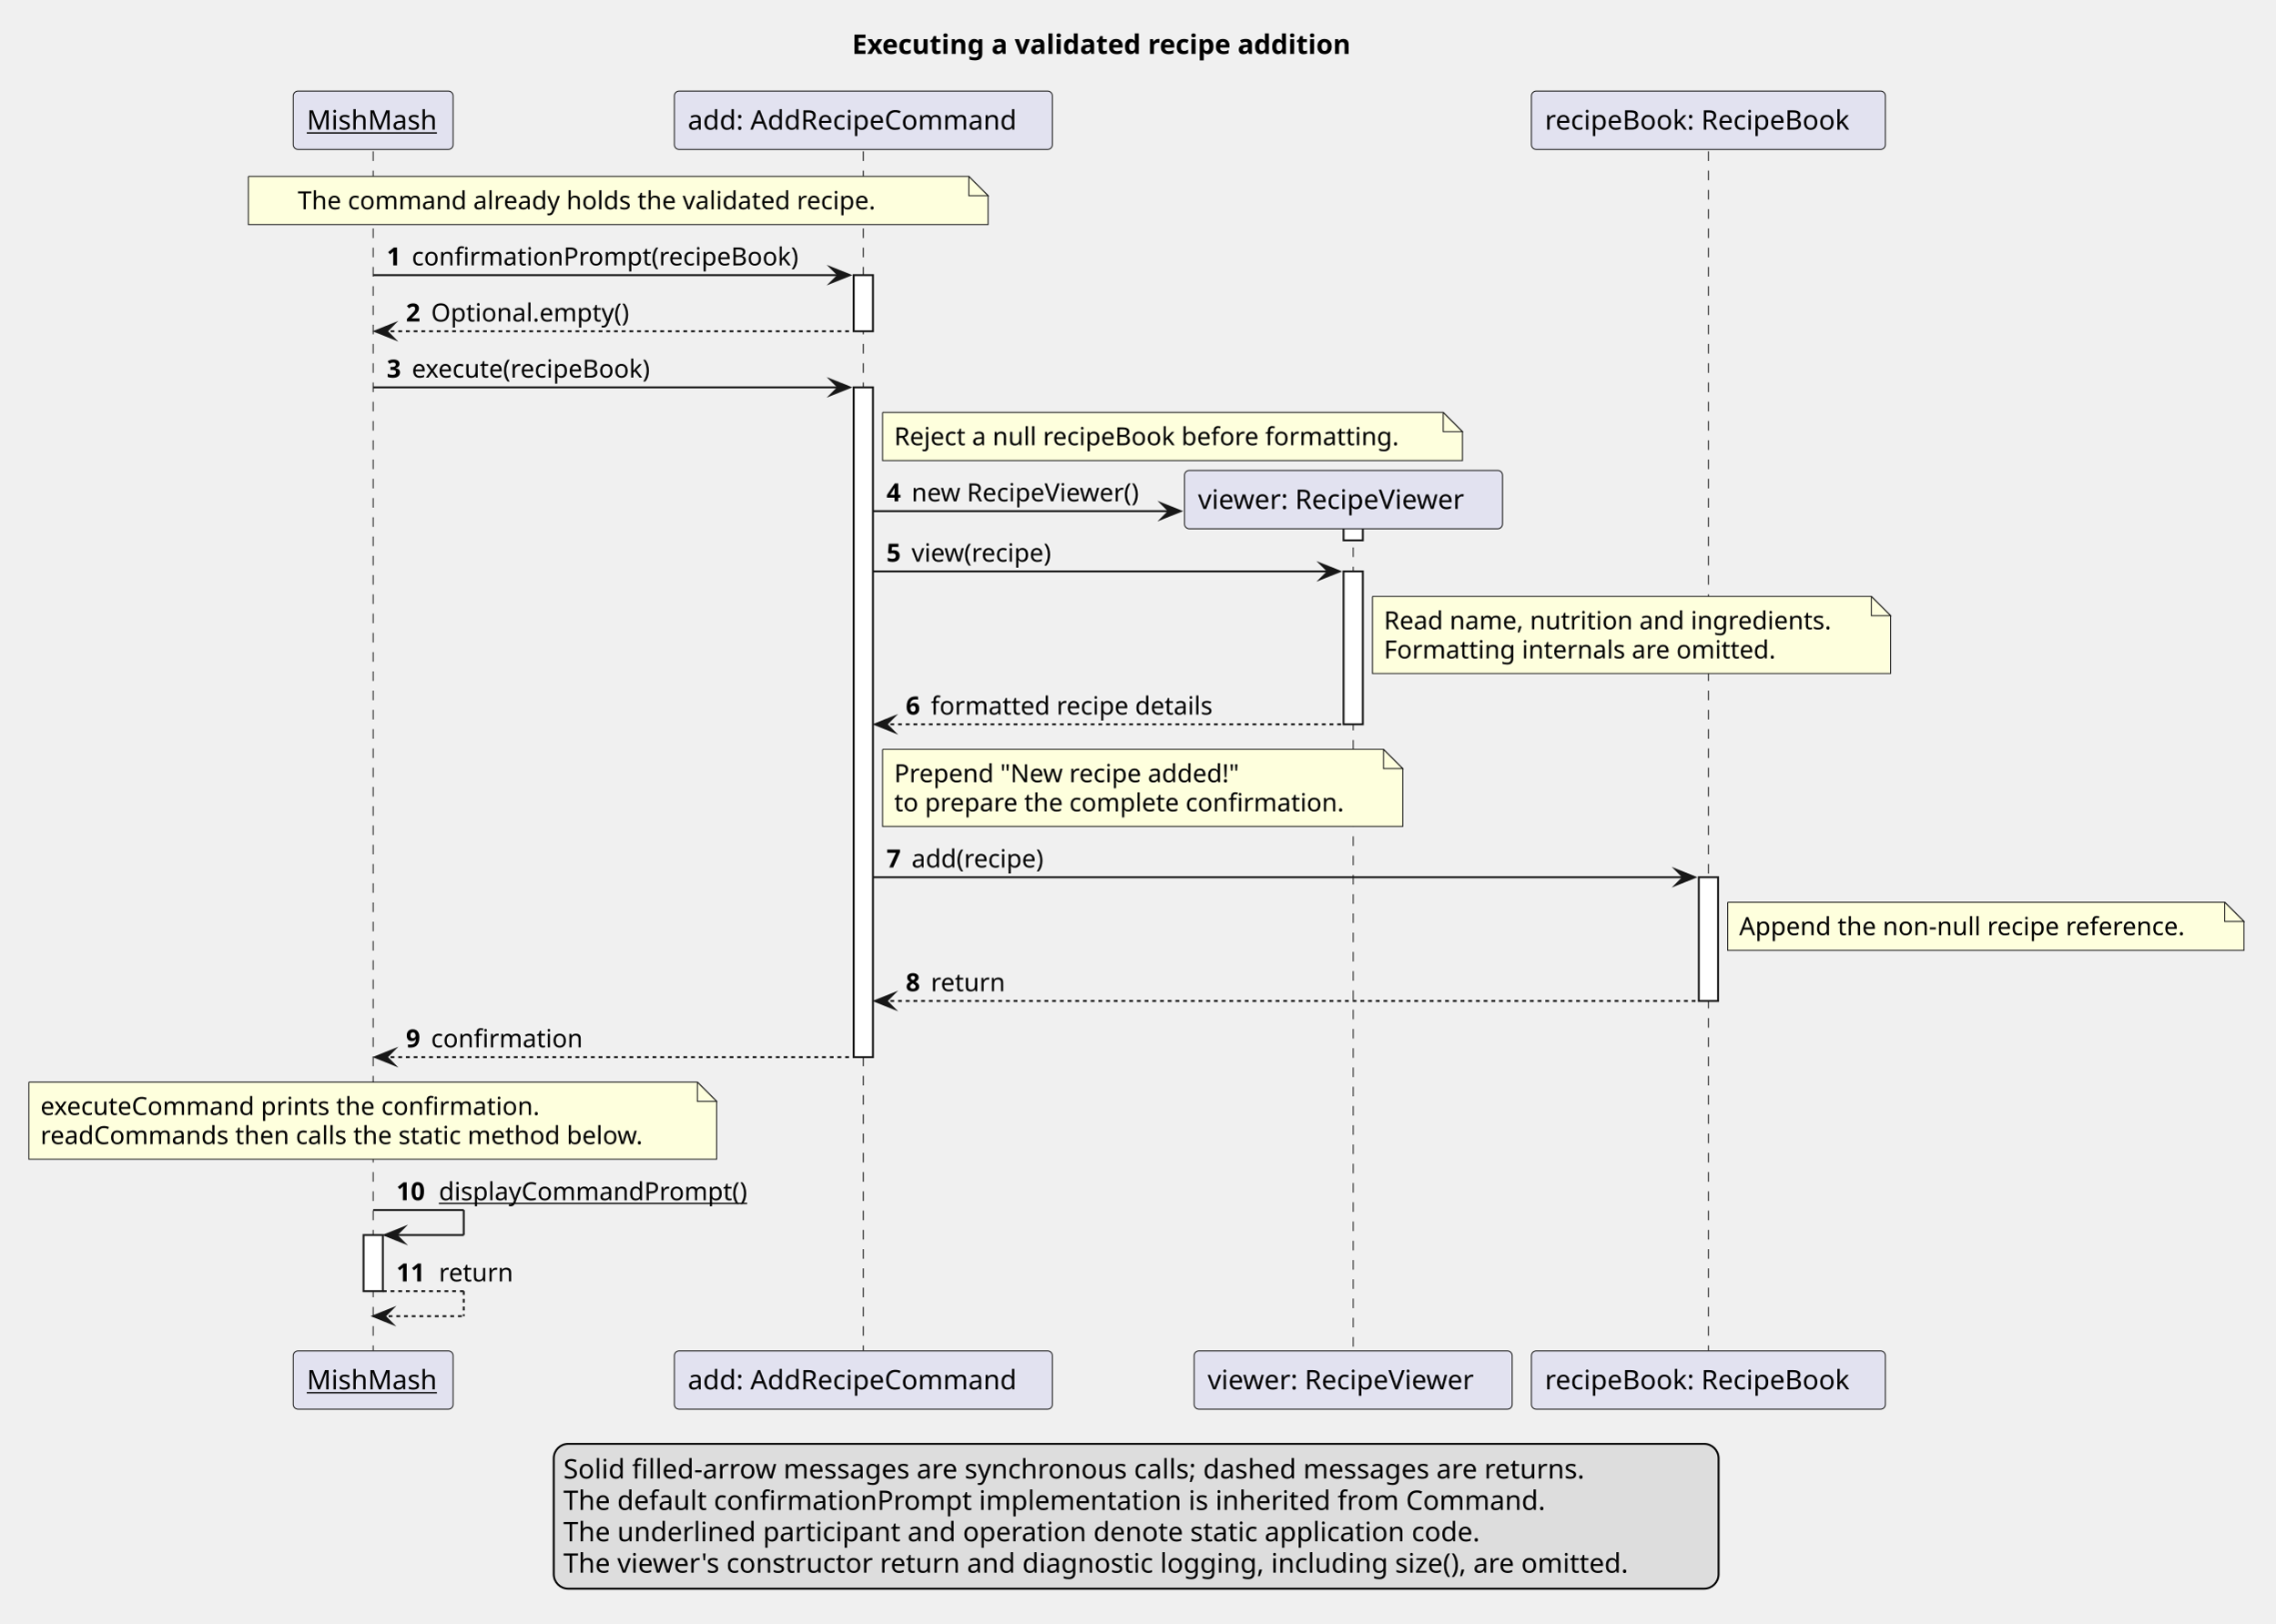
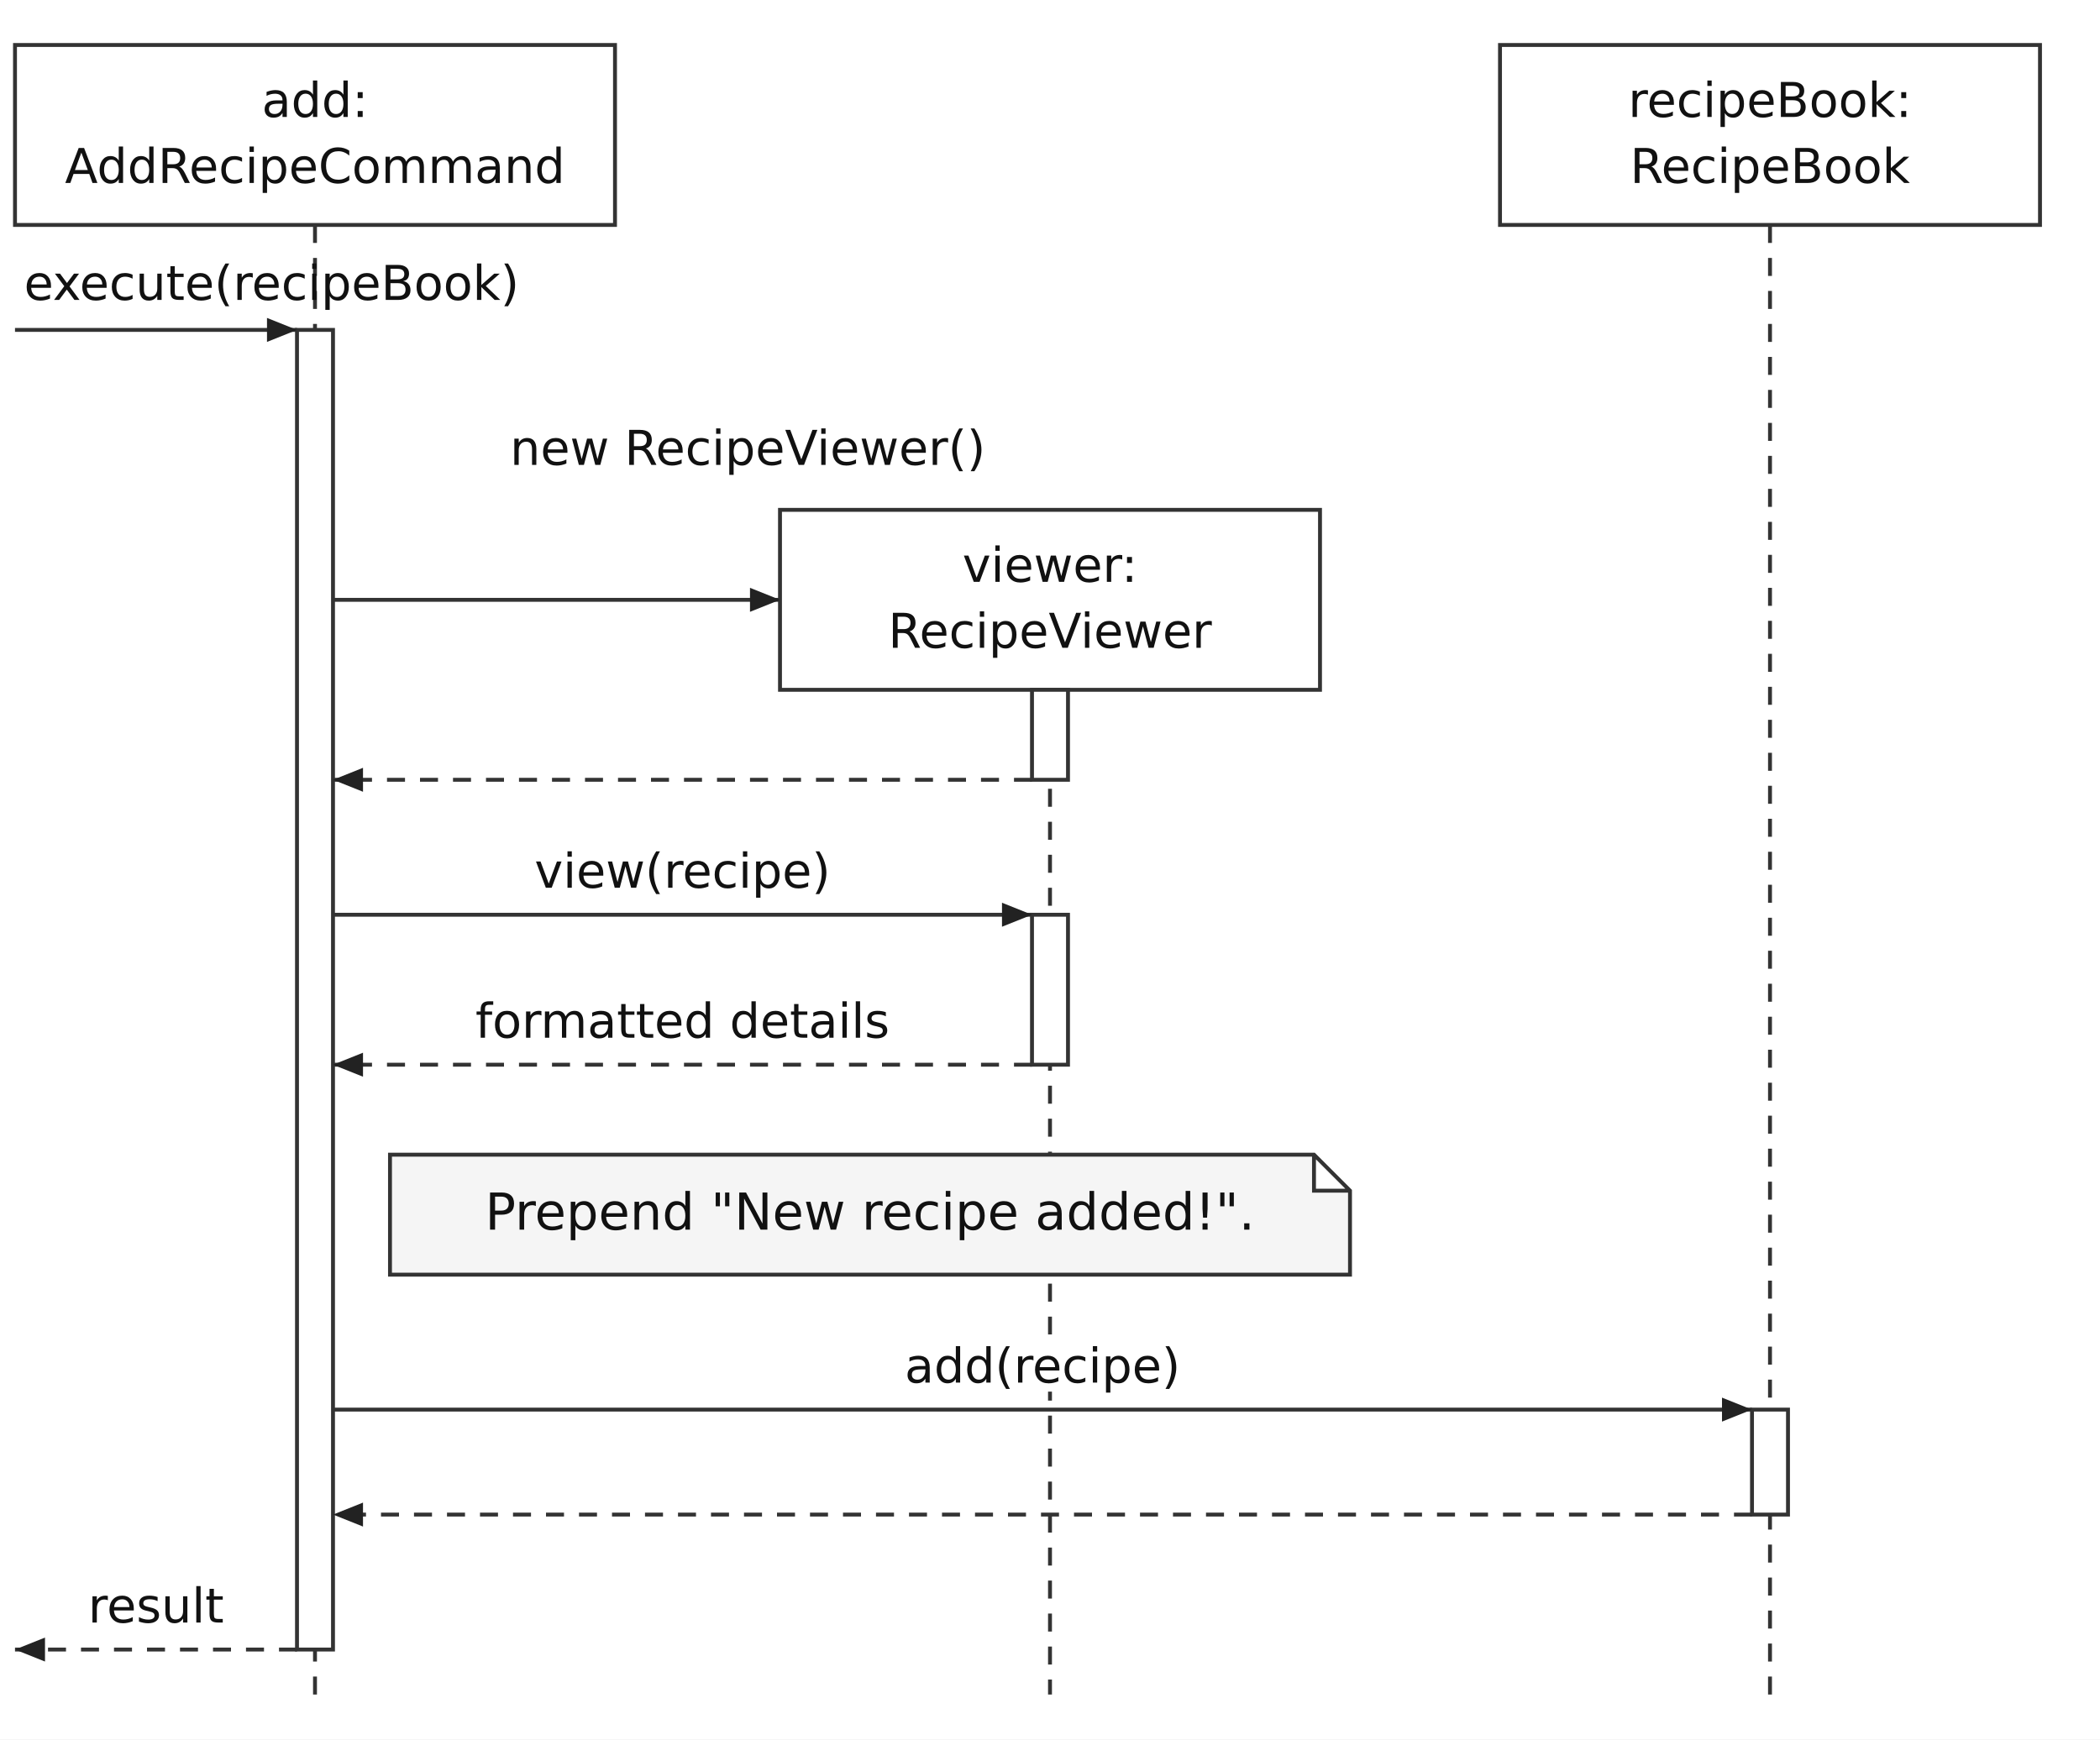
- <svg xmlns="http://www.w3.org/2000/svg" version="1.1" data-diagram-type="SEQUENCE" style="width:1181px;height:843px;background:#FFFFFF;" width="1181px" height="843px" viewBox="0 0 1181 843" zoomAndPan="magnify" preserveAspectRatio="none" contentStyleType="text/css">
-   <defs />
-   <g font-family="sans-serif" lengthAdjust="spacing">
-     <g class="title" data-source-line="1">
-       <text x="442.274" y="27.995" fill="#000" font-size="14" textLength="295.005" font-weight="700">Executing a validated recipe addition</text>
-     </g>
-     <g>
-       <rect x="190.219" y="78.594" width="8" height="622.82" fill="#000" fill-opacity="0" />
-       <line x1="193.719" y1="78.594" x2="193.719" y2="701.414" style="stroke:#181818;stroke-width:0.5;stroke-dasharray:5,5;" />
-     </g>
-     <g>
-       <rect x="188.719" y="641.281" width="10" height="29.133" fill="#FFF" style="stroke:#181818;stroke-width:1;" />
-     </g>
-     <g>
-       <rect x="444.67" y="78.594" width="8" height="622.82" fill="#000" fill-opacity="0" />
-       <line x1="448.17" y1="78.594" x2="448.17" y2="701.414" style="stroke:#181818;stroke-width:0.5;stroke-dasharray:5,5;" />
-     </g>
-     <g>
-       <rect x="443.17" y="142.859" width="10" height="29.133" fill="#FFF" style="stroke:#181818;stroke-width:1;" />
-     </g>
-     <g>
-       <rect x="443.17" y="201.125" width="10" height="347.758" fill="#FFF" style="stroke:#181818;stroke-width:1;" />
-     </g>
-     <g>
-       <rect x="698.93" y="244.258" width="8" height="457.156" fill="#000" fill-opacity="0" />
-       <line x1="702.43" y1="244.258" x2="702.43" y2="701.414" style="stroke:#181818;stroke-width:0.5;stroke-dasharray:5,5;" />
-     </g>
-     <g>
-       <rect x="697.43" y="265.391" width="10" height="15.164" fill="#FFF" style="stroke:#181818;stroke-width:1;" />
-     </g>
-     <g>
-       <rect x="697.43" y="296.688" width="10" height="79.398" fill="#FFF" style="stroke:#181818;stroke-width:1;" />
-     </g>
-     <g>
-       <rect x="883.349" y="78.594" width="8" height="622.82" fill="#000" fill-opacity="0" />
-       <line x1="886.849" y1="78.594" x2="886.849" y2="701.414" style="stroke:#181818;stroke-width:0.5;stroke-dasharray:5,5;" />
-     </g>
-     <g>
-       <rect x="881.849" y="455.484" width="10" height="64.266" fill="#FFF" style="stroke:#181818;stroke-width:1;" />
-     </g>
-     <rect x="152.239" y="47.297" width="82.961" height="30.297" fill="#E2E2F0" style="stroke:#181818;stroke-width:0.5;" rx="2.5" ry="2.5" />
-     <text x="159.239" y="67.292" fill="#000" font-size="14" textLength="68.961" text-decoration="underline">MishMash</text>
-     <rect x="350.043" y="47.297" width="196.253" height="30.297" fill="#E2E2F0" style="stroke:#181818;stroke-width:0.5;" rx="2.5" ry="2.5" />
-     <text x="357.043" y="67.292" fill="#000" font-size="14" textLength="182.253">add: AddRecipeCommand</text>
-     <rect x="794.98" y="47.297" width="183.736" height="30.297" fill="#E2E2F0" style="stroke:#181818;stroke-width:0.5;" rx="2.5" ry="2.5" />
-     <text x="801.98" y="67.292" fill="#000" font-size="14" textLength="169.736">recipeBook: RecipeBook</text>
-     <rect x="152.239" y="701.414" width="82.961" height="30.297" fill="#E2E2F0" style="stroke:#181818;stroke-width:0.5;" rx="2.5" ry="2.5" />
-     <text x="159.239" y="721.409" fill="#000" font-size="14" textLength="68.961" text-decoration="underline">MishMash</text>
-     <rect x="350.043" y="701.414" width="196.253" height="30.297" fill="#E2E2F0" style="stroke:#181818;stroke-width:0.5;" rx="2.5" ry="2.5" />
-     <text x="357.043" y="721.409" fill="#000" font-size="14" textLength="182.253">add: AddRecipeCommand</text>
-     <rect x="619.879" y="701.414" width="165.102" height="30.297" fill="#E2E2F0" style="stroke:#181818;stroke-width:0.5;" rx="2.5" ry="2.5" />
-     <text x="626.879" y="721.409" fill="#000" font-size="14" textLength="151.102">viewer: RecipeViewer</text>
-     <rect x="794.98" y="701.414" width="183.736" height="30.297" fill="#E2E2F0" style="stroke:#181818;stroke-width:0.5;" rx="2.5" ry="2.5" />
-     <text x="801.98" y="721.409" fill="#000" font-size="14" textLength="169.736">recipeBook: RecipeBook</text>
-     <path d="M128.916,91.594 L128.916,116.594 L512.916,116.594 L512.916,101.594 L502.916,91.594 L128.916,91.594" style="stroke:#181818;stroke-width:0.5;" fill="#FEFFDD" />
-     <path d="M502.916,91.594 L502.916,101.594 L512.916,101.594 L502.916,91.594" style="stroke:#181818;stroke-width:0.5;" fill="#FEFFDD" />
-     <text x="154.551" y="108.661" fill="#000" font-size="13" textLength="323.788">The command already holds the validated recipe.</text>
-     <polygon points="431.17,138.859,441.17,142.859,431.17,146.859,435.17,142.859" fill="#181818" style="stroke:#181818;stroke-width:1;stroke-linejoin:miter;stroke-miterlimit:10;" />
-     <line x1="193.719" y1="142.859" x2="437.17" y2="142.859" style="stroke:#181818;stroke-width:1;" />
-     <text x="200.719" y="137.793" fill="#000" font-size="13" font-weight="700">1</text>
-     <text x="213.765" y="137.793" fill="#000" font-size="13" textLength="212.405">confirmationPrompt(recipeBook)</text>
-     <polygon points="204.719,167.992,194.719,171.992,204.719,175.992,200.719,171.992" fill="#181818" style="stroke:#181818;stroke-width:1;stroke-linejoin:miter;stroke-miterlimit:10;" />
-     <line x1="198.719" y1="171.992" x2="442.17" y2="171.992" style="stroke:#181818;stroke-width:1;stroke-dasharray:2,2;" />
-     <text x="210.719" y="166.926" fill="#000" font-size="13" font-weight="700">2</text>
-     <text x="223.765" y="166.926" fill="#000" font-size="13" textLength="110.944">Optional.empty()</text>
-     <polygon points="431.17,197.125,441.17,201.125,431.17,205.125,435.17,201.125" fill="#181818" style="stroke:#181818;stroke-width:1;stroke-linejoin:miter;stroke-miterlimit:10;" />
-     <line x1="193.719" y1="201.125" x2="437.17" y2="201.125" style="stroke:#181818;stroke-width:1;" />
-     <text x="200.719" y="196.059" fill="#000" font-size="13" font-weight="700">3</text>
-     <text x="213.765" y="196.059" fill="#000" font-size="13" textLength="135.021">execute(recipeBook)</text>
-     <path d="M458.17,214.125 L458.17,239.125 L759.17,239.125 L759.17,224.125 L749.17,214.125 L458.17,214.125" style="stroke:#181818;stroke-width:0.5;" fill="#FEFFDD" />
-     <path d="M749.17,214.125 L749.17,224.125 L759.17,224.125 L749.17,214.125" style="stroke:#181818;stroke-width:0.5;" fill="#FEFFDD" />
-     <text x="464.17" y="231.192" fill="#000" font-size="13" textLength="280.979">Reject a null recipeBook before formatting.</text>
-     <rect x="614.879" y="244.258" width="165.102" height="30.297" fill="#E2E2F0" style="stroke:#181818;stroke-width:0.5;" rx="2.5" ry="2.5" />
-     <text x="621.879" y="264.253" fill="#000" font-size="14" textLength="151.102">viewer: RecipeViewer</text>
-     <polygon points="602.879,261.391,612.879,265.391,602.879,269.391,606.879,265.391" fill="#181818" style="stroke:#181818;stroke-width:1;stroke-linejoin:miter;stroke-miterlimit:10;" />
-     <line x1="453.17" y1="265.391" x2="608.879" y2="265.391" style="stroke:#181818;stroke-width:1;" />
-     <text x="460.17" y="260.325" fill="#000" font-size="13" font-weight="700">4</text>
-     <text x="473.215" y="260.325" fill="#000" font-size="13" textLength="129.664">new RecipeViewer()</text>
-     <polygon points="685.43,292.688,695.43,296.688,685.43,300.688,689.43,296.688" fill="#181818" style="stroke:#181818;stroke-width:1;stroke-linejoin:miter;stroke-miterlimit:10;" />
-     <line x1="453.17" y1="296.688" x2="691.43" y2="296.688" style="stroke:#181818;stroke-width:1;" />
-     <text x="460.17" y="291.622" fill="#000" font-size="13" font-weight="700">5</text>
-     <text x="473.215" y="291.622" fill="#000" font-size="13" textLength="80.431">view(recipe)</text>
-     <path d="M712.43,309.688 L712.43,349.688 L981.43,349.688 L981.43,319.688 L971.43,309.688 L712.43,309.688" style="stroke:#181818;stroke-width:0.5;" fill="#FEFFDD" />
-     <path d="M971.43,309.688 L971.43,319.688 L981.43,319.688 L971.43,309.688" style="stroke:#181818;stroke-width:0.5;" fill="#FEFFDD" />
-     <text x="718.43" y="326.754" fill="#000" font-size="13" textLength="248.219">Read name, nutrition and ingredients.</text>
-     <text x="718.43" y="341.887" fill="#000" font-size="13" textLength="217.096">Formatting internals are omitted.</text>
-     <polygon points="464.17,372.086,454.17,376.086,464.17,380.086,460.17,376.086" fill="#181818" style="stroke:#181818;stroke-width:1;stroke-linejoin:miter;stroke-miterlimit:10;" />
-     <line x1="458.17" y1="376.086" x2="696.43" y2="376.086" style="stroke:#181818;stroke-width:1;stroke-dasharray:2,2;" />
-     <text x="470.17" y="371.02" fill="#000" font-size="13" font-weight="700">6</text>
-     <text x="483.215" y="371.02" fill="#000" font-size="13" textLength="156.876">formatted recipe details</text>
-     <path d="M458.17,389.086 L458.17,429.086 L728.17,429.086 L728.17,399.086 L718.17,389.086 L458.17,389.086" style="stroke:#181818;stroke-width:0.5;" fill="#FEFFDD" />
-     <path d="M718.17,389.086 L718.17,399.086 L728.17,399.086 L718.17,389.086" style="stroke:#181818;stroke-width:0.5;" fill="#FEFFDD" />
-     <text x="464.17" y="406.153" fill="#000" font-size="13" textLength="192.918">Prepend "New recipe added!"</text>
-     <text x="464.17" y="421.286" fill="#000" font-size="13" textLength="249.33">to prepare the complete confirmation.</text>
-     <polygon points="869.849,451.484,879.849,455.484,869.849,459.484,873.849,455.484" fill="#181818" style="stroke:#181818;stroke-width:1;stroke-linejoin:miter;stroke-miterlimit:10;" />
-     <line x1="453.17" y1="455.484" x2="875.849" y2="455.484" style="stroke:#181818;stroke-width:1;" />
-     <text x="460.17" y="450.418" fill="#000" font-size="13" font-weight="700">7</text>
-     <text x="473.215" y="450.418" fill="#000" font-size="13" textLength="74.966">add(recipe)</text>
-     <path d="M896.849,468.484 L896.849,493.484 L1164.849,493.484 L1164.849,478.484 L1154.849,468.484 L896.849,468.484" style="stroke:#181818;stroke-width:0.5;" fill="#FEFFDD" />
-     <path d="M1154.849,468.484 L1154.849,478.484 L1164.849,478.484 L1154.849,468.484" style="stroke:#181818;stroke-width:0.5;" fill="#FEFFDD" />
-     <text x="902.849" y="485.551" fill="#000" font-size="13" textLength="247.705">Append the non-null recipe reference.</text>
-     <polygon points="464.17,515.75,454.17,519.75,464.17,523.75,460.17,519.75" fill="#181818" style="stroke:#181818;stroke-width:1;stroke-linejoin:miter;stroke-miterlimit:10;" />
-     <line x1="458.17" y1="519.75" x2="880.849" y2="519.75" style="stroke:#181818;stroke-width:1;stroke-dasharray:2,2;" />
-     <text x="470.17" y="514.684" fill="#000" font-size="13" font-weight="700">8</text>
-     <text x="483.215" y="514.684" fill="#000" font-size="13" textLength="40.263">return</text>
-     <polygon points="204.719,544.883,194.719,548.883,204.719,552.883,200.719,548.883" fill="#181818" style="stroke:#181818;stroke-width:1;stroke-linejoin:miter;stroke-miterlimit:10;" />
-     <line x1="198.719" y1="548.883" x2="442.17" y2="548.883" style="stroke:#181818;stroke-width:1;stroke-dasharray:2,2;" />
-     <text x="210.719" y="543.817" fill="#000" font-size="13" font-weight="700">9</text>
-     <text x="223.765" y="543.817" fill="#000" font-size="13" textLength="82.405">confirmation</text>
-     <path d="M15,561.883 L15,601.883 L372,601.883 L372,571.883 L362,561.883 L15,561.883" style="stroke:#181818;stroke-width:0.5;" fill="#FEFFDD" />
-     <path d="M362,561.883 L362,571.883 L372,571.883 L362,561.883" style="stroke:#181818;stroke-width:0.5;" fill="#FEFFDD" />
-     <text x="21" y="578.95" fill="#000" font-size="13" textLength="276.574">executeCommand prints the confirmation.</text>
-     <text x="21" y="594.083" fill="#000" font-size="13" textLength="336.438">readCommands then calls the static method below.</text>
-     <line x1="193.719" y1="628.281" x2="240.719" y2="628.281" style="stroke:#181818;stroke-width:1;" />
-     <line x1="240.719" y1="628.281" x2="240.719" y2="641.281" style="stroke:#181818;stroke-width:1;" />
-     <line x1="199.719" y1="641.281" x2="240.719" y2="641.281" style="stroke:#181818;stroke-width:1;" />
-     <polygon points="209.719,637.281,199.719,641.281,209.719,645.281,205.719,641.281" fill="#181818" style="stroke:#181818;stroke-width:1;stroke-linejoin:miter;stroke-miterlimit:10;" />
-     <text x="205.719" y="623.215" fill="#000" font-size="13" textLength="18.091" font-weight="700">10</text>
-     <text x="227.81" y="623.215" fill="#000" font-size="13" textLength="170.27" text-decoration="underline">displayCommandPrompt()</text>
-     <line x1="198.719" y1="670.414" x2="240.719" y2="670.414" style="stroke:#181818;stroke-width:1;stroke-dasharray:2,2;" />
-     <line x1="240.719" y1="670.414" x2="240.719" y2="683.414" style="stroke:#181818;stroke-width:1;stroke-dasharray:2,2;" />
-     <line x1="193.719" y1="683.414" x2="240.719" y2="683.414" style="stroke:#181818;stroke-width:1;stroke-dasharray:2,2;" />
-     <polygon points="203.719,679.414,193.719,683.414,203.719,687.414,199.719,683.414" fill="#181818" style="stroke:#181818;stroke-width:1;stroke-linejoin:miter;stroke-miterlimit:10;" />
-     <text x="205.719" y="665.348" fill="#000" font-size="13" textLength="18.091" font-weight="700">11</text>
-     <text x="227.81" y="665.348" fill="#000" font-size="13" textLength="40.263">return</text>
-     <g class="legend" data-source-line="51">
-       <rect x="287.441" y="749.711" width="604.672" height="75.188" fill="#DDD" style="stroke:#000;stroke-width:1;" rx="7.5" ry="7.5" />
-       <text x="292.441" y="767.706" fill="#000" font-size="14" textLength="570.999">Solid filled-arrow messages are synchronous calls; dashed messages are returns.</text>
-       <text x="292.441" y="784.003" fill="#000" font-size="14" textLength="540.258">The default confirmationPrompt implementation is inherited from Command.</text>
-       <text x="292.441" y="800.3" fill="#000" font-size="14" textLength="509.284">The underlined participant and operation denote static application code.</text>
-       <text x="292.441" y="816.597" fill="#000" font-size="14" textLength="594.672">The viewer's constructor return and diagnostic logging, including size(), are omitted.</text>
-     </g>
-   </g>
+ <svg xmlns="http://www.w3.org/2000/svg" width="700" height="580" viewBox="0 0 700 580" role="img" aria-labelledby="title desc">
+   <defs>
+     <marker id="arrow" markerWidth="9" markerHeight="7" refX="8" refY="3.5" orient="auto">
+       <path d="M0,0 L8,3.5 L0,7" fill="none" stroke="#222" />
+     </marker>
+   </defs>
+   <rect width="700" height="580" fill="white" />
+   <rect x="5.0" y="15" width="200" height="60" fill="white" stroke="#333" stroke-width="1.3" />
+   <text x="105" y="39" text-anchor="middle" font-family="DejaVu Sans, sans-serif" font-size="16" font-weight="normal" fill="#111">add:</text>
+   <text x="105" y="61" text-anchor="middle" font-family="DejaVu Sans, sans-serif" font-size="16" font-weight="normal" fill="#111">AddRecipeCommand</text>
+   <line x1="105.0" y1="75.0" x2="105.0" y2="81.0" stroke="#333" stroke-width="1.3" />
+   <line x1="105.0" y1="86.0" x2="105.0" y2="92.0" stroke="#333" stroke-width="1.3" />
+   <line x1="105.0" y1="97.0" x2="105.0" y2="103.0" stroke="#333" stroke-width="1.3" />
+   <line x1="105.0" y1="108.0" x2="105.0" y2="114.0" stroke="#333" stroke-width="1.3" />
+   <line x1="105.0" y1="119.0" x2="105.0" y2="125.0" stroke="#333" stroke-width="1.3" />
+   <line x1="105.0" y1="130.0" x2="105.0" y2="136.0" stroke="#333" stroke-width="1.3" />
+   <line x1="105.0" y1="141.0" x2="105.0" y2="147.0" stroke="#333" stroke-width="1.3" />
+   <line x1="105.0" y1="152.0" x2="105.0" y2="158.0" stroke="#333" stroke-width="1.3" />
+   <line x1="105.0" y1="163.0" x2="105.0" y2="169.0" stroke="#333" stroke-width="1.3" />
+   <line x1="105.0" y1="174.0" x2="105.0" y2="180.0" stroke="#333" stroke-width="1.3" />
+   <line x1="105.0" y1="185.0" x2="105.0" y2="191.0" stroke="#333" stroke-width="1.3" />
+   <line x1="105.0" y1="196.0" x2="105.0" y2="202.0" stroke="#333" stroke-width="1.3" />
+   <line x1="105.0" y1="207.0" x2="105.0" y2="213.0" stroke="#333" stroke-width="1.3" />
+   <line x1="105.0" y1="218.0" x2="105.0" y2="224.0" stroke="#333" stroke-width="1.3" />
+   <line x1="105.0" y1="229.0" x2="105.0" y2="235.0" stroke="#333" stroke-width="1.3" />
+   <line x1="105.0" y1="240.0" x2="105.0" y2="246.0" stroke="#333" stroke-width="1.3" />
+   <line x1="105.0" y1="251.0" x2="105.0" y2="257.0" stroke="#333" stroke-width="1.3" />
+   <line x1="105.0" y1="262.0" x2="105.0" y2="268.0" stroke="#333" stroke-width="1.3" />
+   <line x1="105.0" y1="273.0" x2="105.0" y2="279.0" stroke="#333" stroke-width="1.3" />
+   <line x1="105.0" y1="284.0" x2="105.0" y2="290.0" stroke="#333" stroke-width="1.3" />
+   <line x1="105.0" y1="295.0" x2="105.0" y2="301.0" stroke="#333" stroke-width="1.3" />
+   <line x1="105.0" y1="306.0" x2="105.0" y2="312.0" stroke="#333" stroke-width="1.3" />
+   <line x1="105.0" y1="317.0" x2="105.0" y2="323.0" stroke="#333" stroke-width="1.3" />
+   <line x1="105.0" y1="328.0" x2="105.0" y2="334.0" stroke="#333" stroke-width="1.3" />
+   <line x1="105.0" y1="339.0" x2="105.0" y2="345.0" stroke="#333" stroke-width="1.3" />
+   <line x1="105.0" y1="350.0" x2="105.0" y2="356.0" stroke="#333" stroke-width="1.3" />
+   <line x1="105.0" y1="361.0" x2="105.0" y2="367.0" stroke="#333" stroke-width="1.3" />
+   <line x1="105.0" y1="372.0" x2="105.0" y2="378.0" stroke="#333" stroke-width="1.3" />
+   <line x1="105.0" y1="383.0" x2="105.0" y2="389.0" stroke="#333" stroke-width="1.3" />
+   <line x1="105.0" y1="394.0" x2="105.0" y2="400.0" stroke="#333" stroke-width="1.3" />
+   <line x1="105.0" y1="405.0" x2="105.0" y2="411.0" stroke="#333" stroke-width="1.3" />
+   <line x1="105.0" y1="416.0" x2="105.0" y2="422.0" stroke="#333" stroke-width="1.3" />
+   <line x1="105.0" y1="427.0" x2="105.0" y2="433.0" stroke="#333" stroke-width="1.3" />
+   <line x1="105.0" y1="438.0" x2="105.0" y2="444.0" stroke="#333" stroke-width="1.3" />
+   <line x1="105.0" y1="449.0" x2="105.0" y2="455.0" stroke="#333" stroke-width="1.3" />
+   <line x1="105.0" y1="460.0" x2="105.0" y2="466.0" stroke="#333" stroke-width="1.3" />
+   <line x1="105.0" y1="471.0" x2="105.0" y2="477.0" stroke="#333" stroke-width="1.3" />
+   <line x1="105.0" y1="482.0" x2="105.0" y2="488.0" stroke="#333" stroke-width="1.3" />
+   <line x1="105.0" y1="493.0" x2="105.0" y2="499.0" stroke="#333" stroke-width="1.3" />
+   <line x1="105.0" y1="504.0" x2="105.0" y2="510.0" stroke="#333" stroke-width="1.3" />
+   <line x1="105.0" y1="515.0" x2="105.0" y2="521.0" stroke="#333" stroke-width="1.3" />
+   <line x1="105.0" y1="526.0" x2="105.0" y2="532.0" stroke="#333" stroke-width="1.3" />
+   <line x1="105.0" y1="537.0" x2="105.0" y2="543.0" stroke="#333" stroke-width="1.3" />
+   <line x1="105.0" y1="548.0" x2="105.0" y2="554.0" stroke="#333" stroke-width="1.3" />
+   <line x1="105.0" y1="559.0" x2="105.0" y2="565.0" stroke="#333" stroke-width="1.3" />
+   <rect x="260.0" y="170" width="180" height="60" fill="white" stroke="#333" stroke-width="1.3" />
+   <text x="350" y="194" text-anchor="middle" font-family="DejaVu Sans, sans-serif" font-size="16" font-weight="normal" fill="#111">viewer:</text>
+   <text x="350" y="216" text-anchor="middle" font-family="DejaVu Sans, sans-serif" font-size="16" font-weight="normal" fill="#111">RecipeViewer</text>
+   <line x1="350.0" y1="230.0" x2="350.0" y2="236.0" stroke="#333" stroke-width="1.3" />
+   <line x1="350.0" y1="241.0" x2="350.0" y2="247.0" stroke="#333" stroke-width="1.3" />
+   <line x1="350.0" y1="252.0" x2="350.0" y2="258.0" stroke="#333" stroke-width="1.3" />
+   <line x1="350.0" y1="263.0" x2="350.0" y2="269.0" stroke="#333" stroke-width="1.3" />
+   <line x1="350.0" y1="274.0" x2="350.0" y2="280.0" stroke="#333" stroke-width="1.3" />
+   <line x1="350.0" y1="285.0" x2="350.0" y2="291.0" stroke="#333" stroke-width="1.3" />
+   <line x1="350.0" y1="296.0" x2="350.0" y2="302.0" stroke="#333" stroke-width="1.3" />
+   <line x1="350.0" y1="307.0" x2="350.0" y2="313.0" stroke="#333" stroke-width="1.3" />
+   <line x1="350.0" y1="318.0" x2="350.0" y2="324.0" stroke="#333" stroke-width="1.3" />
+   <line x1="350.0" y1="329.0" x2="350.0" y2="335.0" stroke="#333" stroke-width="1.3" />
+   <line x1="350.0" y1="340.0" x2="350.0" y2="346.0" stroke="#333" stroke-width="1.3" />
+   <line x1="350.0" y1="351.0" x2="350.0" y2="357.0" stroke="#333" stroke-width="1.3" />
+   <line x1="350.0" y1="362.0" x2="350.0" y2="368.0" stroke="#333" stroke-width="1.3" />
+   <line x1="350.0" y1="373.0" x2="350.0" y2="379.0" stroke="#333" stroke-width="1.3" />
+   <line x1="350.0" y1="384.0" x2="350.0" y2="390.0" stroke="#333" stroke-width="1.3" />
+   <line x1="350.0" y1="395.0" x2="350.0" y2="401.0" stroke="#333" stroke-width="1.3" />
+   <line x1="350.0" y1="406.0" x2="350.0" y2="412.0" stroke="#333" stroke-width="1.3" />
+   <line x1="350.0" y1="417.0" x2="350.0" y2="423.0" stroke="#333" stroke-width="1.3" />
+   <line x1="350.0" y1="428.0" x2="350.0" y2="434.0" stroke="#333" stroke-width="1.3" />
+   <line x1="350.0" y1="439.0" x2="350.0" y2="445.0" stroke="#333" stroke-width="1.3" />
+   <line x1="350.0" y1="450.0" x2="350.0" y2="456.0" stroke="#333" stroke-width="1.3" />
+   <line x1="350.0" y1="461.0" x2="350.0" y2="467.0" stroke="#333" stroke-width="1.3" />
+   <line x1="350.0" y1="472.0" x2="350.0" y2="478.0" stroke="#333" stroke-width="1.3" />
+   <line x1="350.0" y1="483.0" x2="350.0" y2="489.0" stroke="#333" stroke-width="1.3" />
+   <line x1="350.0" y1="494.0" x2="350.0" y2="500.0" stroke="#333" stroke-width="1.3" />
+   <line x1="350.0" y1="505.0" x2="350.0" y2="511.0" stroke="#333" stroke-width="1.3" />
+   <line x1="350.0" y1="516.0" x2="350.0" y2="522.0" stroke="#333" stroke-width="1.3" />
+   <line x1="350.0" y1="527.0" x2="350.0" y2="533.0" stroke="#333" stroke-width="1.3" />
+   <line x1="350.0" y1="538.0" x2="350.0" y2="544.0" stroke="#333" stroke-width="1.3" />
+   <line x1="350.0" y1="549.0" x2="350.0" y2="555.0" stroke="#333" stroke-width="1.3" />
+   <line x1="350.0" y1="560.0" x2="350.0" y2="565.0" stroke="#333" stroke-width="1.3" />
+   <rect x="500.0" y="15" width="180" height="60" fill="white" stroke="#333" stroke-width="1.3" />
+   <text x="590" y="39" text-anchor="middle" font-family="DejaVu Sans, sans-serif" font-size="16" font-weight="normal" fill="#111">recipeBook:</text>
+   <text x="590" y="61" text-anchor="middle" font-family="DejaVu Sans, sans-serif" font-size="16" font-weight="normal" fill="#111">RecipeBook</text>
+   <line x1="590.0" y1="75.0" x2="590.0" y2="81.0" stroke="#333" stroke-width="1.3" />
+   <line x1="590.0" y1="86.0" x2="590.0" y2="92.0" stroke="#333" stroke-width="1.3" />
+   <line x1="590.0" y1="97.0" x2="590.0" y2="103.0" stroke="#333" stroke-width="1.3" />
+   <line x1="590.0" y1="108.0" x2="590.0" y2="114.0" stroke="#333" stroke-width="1.3" />
+   <line x1="590.0" y1="119.0" x2="590.0" y2="125.0" stroke="#333" stroke-width="1.3" />
+   <line x1="590.0" y1="130.0" x2="590.0" y2="136.0" stroke="#333" stroke-width="1.3" />
+   <line x1="590.0" y1="141.0" x2="590.0" y2="147.0" stroke="#333" stroke-width="1.3" />
+   <line x1="590.0" y1="152.0" x2="590.0" y2="158.0" stroke="#333" stroke-width="1.3" />
+   <line x1="590.0" y1="163.0" x2="590.0" y2="169.0" stroke="#333" stroke-width="1.3" />
+   <line x1="590.0" y1="174.0" x2="590.0" y2="180.0" stroke="#333" stroke-width="1.3" />
+   <line x1="590.0" y1="185.0" x2="590.0" y2="191.0" stroke="#333" stroke-width="1.3" />
+   <line x1="590.0" y1="196.0" x2="590.0" y2="202.0" stroke="#333" stroke-width="1.3" />
+   <line x1="590.0" y1="207.0" x2="590.0" y2="213.0" stroke="#333" stroke-width="1.3" />
+   <line x1="590.0" y1="218.0" x2="590.0" y2="224.0" stroke="#333" stroke-width="1.3" />
+   <line x1="590.0" y1="229.0" x2="590.0" y2="235.0" stroke="#333" stroke-width="1.3" />
+   <line x1="590.0" y1="240.0" x2="590.0" y2="246.0" stroke="#333" stroke-width="1.3" />
+   <line x1="590.0" y1="251.0" x2="590.0" y2="257.0" stroke="#333" stroke-width="1.3" />
+   <line x1="590.0" y1="262.0" x2="590.0" y2="268.0" stroke="#333" stroke-width="1.3" />
+   <line x1="590.0" y1="273.0" x2="590.0" y2="279.0" stroke="#333" stroke-width="1.3" />
+   <line x1="590.0" y1="284.0" x2="590.0" y2="290.0" stroke="#333" stroke-width="1.3" />
+   <line x1="590.0" y1="295.0" x2="590.0" y2="301.0" stroke="#333" stroke-width="1.3" />
+   <line x1="590.0" y1="306.0" x2="590.0" y2="312.0" stroke="#333" stroke-width="1.3" />
+   <line x1="590.0" y1="317.0" x2="590.0" y2="323.0" stroke="#333" stroke-width="1.3" />
+   <line x1="590.0" y1="328.0" x2="590.0" y2="334.0" stroke="#333" stroke-width="1.3" />
+   <line x1="590.0" y1="339.0" x2="590.0" y2="345.0" stroke="#333" stroke-width="1.3" />
+   <line x1="590.0" y1="350.0" x2="590.0" y2="356.0" stroke="#333" stroke-width="1.3" />
+   <line x1="590.0" y1="361.0" x2="590.0" y2="367.0" stroke="#333" stroke-width="1.3" />
+   <line x1="590.0" y1="372.0" x2="590.0" y2="378.0" stroke="#333" stroke-width="1.3" />
+   <line x1="590.0" y1="383.0" x2="590.0" y2="389.0" stroke="#333" stroke-width="1.3" />
+   <line x1="590.0" y1="394.0" x2="590.0" y2="400.0" stroke="#333" stroke-width="1.3" />
+   <line x1="590.0" y1="405.0" x2="590.0" y2="411.0" stroke="#333" stroke-width="1.3" />
+   <line x1="590.0" y1="416.0" x2="590.0" y2="422.0" stroke="#333" stroke-width="1.3" />
+   <line x1="590.0" y1="427.0" x2="590.0" y2="433.0" stroke="#333" stroke-width="1.3" />
+   <line x1="590.0" y1="438.0" x2="590.0" y2="444.0" stroke="#333" stroke-width="1.3" />
+   <line x1="590.0" y1="449.0" x2="590.0" y2="455.0" stroke="#333" stroke-width="1.3" />
+   <line x1="590.0" y1="460.0" x2="590.0" y2="466.0" stroke="#333" stroke-width="1.3" />
+   <line x1="590.0" y1="471.0" x2="590.0" y2="477.0" stroke="#333" stroke-width="1.3" />
+   <line x1="590.0" y1="482.0" x2="590.0" y2="488.0" stroke="#333" stroke-width="1.3" />
+   <line x1="590.0" y1="493.0" x2="590.0" y2="499.0" stroke="#333" stroke-width="1.3" />
+   <line x1="590.0" y1="504.0" x2="590.0" y2="510.0" stroke="#333" stroke-width="1.3" />
+   <line x1="590.0" y1="515.0" x2="590.0" y2="521.0" stroke="#333" stroke-width="1.3" />
+   <line x1="590.0" y1="526.0" x2="590.0" y2="532.0" stroke="#333" stroke-width="1.3" />
+   <line x1="590.0" y1="537.0" x2="590.0" y2="543.0" stroke="#333" stroke-width="1.3" />
+   <line x1="590.0" y1="548.0" x2="590.0" y2="554.0" stroke="#333" stroke-width="1.3" />
+   <line x1="590.0" y1="559.0" x2="590.0" y2="565.0" stroke="#333" stroke-width="1.3" />
+   <rect x="99" y="110" width="12" height="440" fill="white" stroke="#333" stroke-width="1.3" />
+   <rect x="344" y="230" width="12" height="30" fill="white" stroke="#333" stroke-width="1.3" />
+   <rect x="344" y="305" width="12" height="50" fill="white" stroke="#333" stroke-width="1.3" />
+   <rect x="584" y="470" width="12" height="35" fill="white" stroke="#333" stroke-width="1.3" />
+   <text x="8" y="100" text-anchor="start" font-family="DejaVu Sans, sans-serif" font-size="16" font-weight="normal" fill="#111">execute(recipeBook)</text>
+   <line x1="5" y1="110" x2="99" y2="110" stroke="#333" stroke-width="1.3" />
+   <polygon data-uml="synchronous-call" points="99,110 89.0,106.0 89.0,114.0" fill="#222" />
+   <text x="170" y="155" text-anchor="start" font-family="DejaVu Sans, sans-serif" font-size="16" font-weight="normal" fill="#111">new RecipeViewer()</text>
+   <line x1="111" y1="200" x2="260" y2="200" stroke="#333" stroke-width="1.3" />
+   <polygon data-uml="synchronous-call" points="260,200 250.0,196.0 250.0,204.0" fill="#222" />
+   <line x1="344.0" y1="260.0" x2="338.0" y2="260.0" stroke="#333" stroke-width="1.3" />
+   <line x1="333.0" y1="260.0" x2="327.0" y2="260.0" stroke="#333" stroke-width="1.3" />
+   <line x1="322.0" y1="260.0" x2="316.0" y2="260.0" stroke="#333" stroke-width="1.3" />
+   <line x1="311.0" y1="260.0" x2="305.0" y2="260.0" stroke="#333" stroke-width="1.3" />
+   <line x1="300.0" y1="260.0" x2="294.0" y2="260.0" stroke="#333" stroke-width="1.3" />
+   <line x1="289.0" y1="260.0" x2="283.0" y2="260.0" stroke="#333" stroke-width="1.3" />
+   <line x1="278.0" y1="260.0" x2="272.0" y2="260.0" stroke="#333" stroke-width="1.3" />
+   <line x1="267.0" y1="260.0" x2="261.0" y2="260.0" stroke="#333" stroke-width="1.3" />
+   <line x1="256.0" y1="260.0" x2="250.0" y2="260.0" stroke="#333" stroke-width="1.3" />
+   <line x1="245.0" y1="260.0" x2="239.0" y2="260.0" stroke="#333" stroke-width="1.3" />
+   <line x1="234.0" y1="260.0" x2="228.0" y2="260.0" stroke="#333" stroke-width="1.3" />
+   <line x1="223.0" y1="260.0" x2="217.0" y2="260.0" stroke="#333" stroke-width="1.3" />
+   <line x1="212.0" y1="260.0" x2="206.0" y2="260.0" stroke="#333" stroke-width="1.3" />
+   <line x1="201.0" y1="260.0" x2="195.0" y2="260.0" stroke="#333" stroke-width="1.3" />
+   <line x1="190.0" y1="260.0" x2="184.0" y2="260.0" stroke="#333" stroke-width="1.3" />
+   <line x1="179.0" y1="260.0" x2="173.0" y2="260.0" stroke="#333" stroke-width="1.3" />
+   <line x1="168.0" y1="260.0" x2="162.0" y2="260.0" stroke="#333" stroke-width="1.3" />
+   <line x1="157.0" y1="260.0" x2="151.0" y2="260.0" stroke="#333" stroke-width="1.3" />
+   <line x1="146.0" y1="260.0" x2="140.0" y2="260.0" stroke="#333" stroke-width="1.3" />
+   <line x1="135.0" y1="260.0" x2="129.0" y2="260.0" stroke="#333" stroke-width="1.3" />
+   <line x1="124.0" y1="260.0" x2="118.0" y2="260.0" stroke="#333" stroke-width="1.3" />
+   <line x1="113.0" y1="260.0" x2="111.0" y2="260.0" stroke="#333" stroke-width="1.3" />
+   <polygon data-uml="return" points="111,260 121.0,264.0 121.0,256.0" fill="#222" />
+   <rect x="175.156" y="280" width="104.688" height="19" fill="white" />
+   <text x="227.5" y="296" text-anchor="middle" font-family="DejaVu Sans, sans-serif" font-size="16" font-weight="normal" fill="#111">view(recipe)</text>
+   <line x1="111" y1="305" x2="344" y2="305" stroke="#333" stroke-width="1.3" />
+   <polygon data-uml="synchronous-call" points="344,305 334.0,301.0 334.0,309.0" fill="#222" />
+   <rect x="155.43" y="330" width="144.141" height="19" fill="white" />
+   <text x="227.5" y="346" text-anchor="middle" font-family="DejaVu Sans, sans-serif" font-size="16" font-weight="normal" fill="#111">formatted details</text>
+   <line x1="344.0" y1="355.0" x2="338.0" y2="355.0" stroke="#333" stroke-width="1.3" />
+   <line x1="333.0" y1="355.0" x2="327.0" y2="355.0" stroke="#333" stroke-width="1.3" />
+   <line x1="322.0" y1="355.0" x2="316.0" y2="355.0" stroke="#333" stroke-width="1.3" />
+   <line x1="311.0" y1="355.0" x2="305.0" y2="355.0" stroke="#333" stroke-width="1.3" />
+   <line x1="300.0" y1="355.0" x2="294.0" y2="355.0" stroke="#333" stroke-width="1.3" />
+   <line x1="289.0" y1="355.0" x2="283.0" y2="355.0" stroke="#333" stroke-width="1.3" />
+   <line x1="278.0" y1="355.0" x2="272.0" y2="355.0" stroke="#333" stroke-width="1.3" />
+   <line x1="267.0" y1="355.0" x2="261.0" y2="355.0" stroke="#333" stroke-width="1.3" />
+   <line x1="256.0" y1="355.0" x2="250.0" y2="355.0" stroke="#333" stroke-width="1.3" />
+   <line x1="245.0" y1="355.0" x2="239.0" y2="355.0" stroke="#333" stroke-width="1.3" />
+   <line x1="234.0" y1="355.0" x2="228.0" y2="355.0" stroke="#333" stroke-width="1.3" />
+   <line x1="223.0" y1="355.0" x2="217.0" y2="355.0" stroke="#333" stroke-width="1.3" />
+   <line x1="212.0" y1="355.0" x2="206.0" y2="355.0" stroke="#333" stroke-width="1.3" />
+   <line x1="201.0" y1="355.0" x2="195.0" y2="355.0" stroke="#333" stroke-width="1.3" />
+   <line x1="190.0" y1="355.0" x2="184.0" y2="355.0" stroke="#333" stroke-width="1.3" />
+   <line x1="179.0" y1="355.0" x2="173.0" y2="355.0" stroke="#333" stroke-width="1.3" />
+   <line x1="168.0" y1="355.0" x2="162.0" y2="355.0" stroke="#333" stroke-width="1.3" />
+   <line x1="157.0" y1="355.0" x2="151.0" y2="355.0" stroke="#333" stroke-width="1.3" />
+   <line x1="146.0" y1="355.0" x2="140.0" y2="355.0" stroke="#333" stroke-width="1.3" />
+   <line x1="135.0" y1="355.0" x2="129.0" y2="355.0" stroke="#333" stroke-width="1.3" />
+   <line x1="124.0" y1="355.0" x2="118.0" y2="355.0" stroke="#333" stroke-width="1.3" />
+   <line x1="113.0" y1="355.0" x2="111.0" y2="355.0" stroke="#333" stroke-width="1.3" />
+   <polygon data-uml="return" points="111,355 121.0,359.0 121.0,351.0" fill="#222" />
+   <path d="M130,385 H438 L450,397 V425 H130 Z M438,385 V397 H450" fill="#f5f5f5" stroke="#333" stroke-width="1.3" />
+   <text x="290.0" y="410" text-anchor="middle" font-family="DejaVu Sans, sans-serif" font-size="17" font-weight="normal" fill="#111">Prepend "New recipe added!".</text>
+   <rect x="298.523" y="445" width="97.953" height="19" fill="white" />
+   <text x="347.5" y="461" text-anchor="middle" font-family="DejaVu Sans, sans-serif" font-size="16" font-weight="normal" fill="#111">add(recipe)</text>
+   <line x1="111" y1="470" x2="584" y2="470" stroke="#333" stroke-width="1.3" />
+   <polygon data-uml="synchronous-call" points="584,470 574.0,466.0 574.0,474.0" fill="#222" />
+   <line x1="584.0" y1="505.0" x2="578.0" y2="505.0" stroke="#333" stroke-width="1.3" />
+   <line x1="573.0" y1="505.0" x2="567.0" y2="505.0" stroke="#333" stroke-width="1.3" />
+   <line x1="562.0" y1="505.0" x2="556.0" y2="505.0" stroke="#333" stroke-width="1.3" />
+   <line x1="551.0" y1="505.0" x2="545.0" y2="505.0" stroke="#333" stroke-width="1.3" />
+   <line x1="540.0" y1="505.0" x2="534.0" y2="505.0" stroke="#333" stroke-width="1.3" />
+   <line x1="529.0" y1="505.0" x2="523.0" y2="505.0" stroke="#333" stroke-width="1.3" />
+   <line x1="518.0" y1="505.0" x2="512.0" y2="505.0" stroke="#333" stroke-width="1.3" />
+   <line x1="507.0" y1="505.0" x2="501.0" y2="505.0" stroke="#333" stroke-width="1.3" />
+   <line x1="496.0" y1="505.0" x2="490.0" y2="505.0" stroke="#333" stroke-width="1.3" />
+   <line x1="485.0" y1="505.0" x2="479.0" y2="505.0" stroke="#333" stroke-width="1.3" />
+   <line x1="474.0" y1="505.0" x2="468.0" y2="505.0" stroke="#333" stroke-width="1.3" />
+   <line x1="463.0" y1="505.0" x2="457.0" y2="505.0" stroke="#333" stroke-width="1.3" />
+   <line x1="452.0" y1="505.0" x2="446.0" y2="505.0" stroke="#333" stroke-width="1.3" />
+   <line x1="441.0" y1="505.0" x2="435.0" y2="505.0" stroke="#333" stroke-width="1.3" />
+   <line x1="430.0" y1="505.0" x2="424.0" y2="505.0" stroke="#333" stroke-width="1.3" />
+   <line x1="419.0" y1="505.0" x2="413.0" y2="505.0" stroke="#333" stroke-width="1.3" />
+   <line x1="408.0" y1="505.0" x2="402.0" y2="505.0" stroke="#333" stroke-width="1.3" />
+   <line x1="397.0" y1="505.0" x2="391.0" y2="505.0" stroke="#333" stroke-width="1.3" />
+   <line x1="386.0" y1="505.0" x2="380.0" y2="505.0" stroke="#333" stroke-width="1.3" />
+   <line x1="375.0" y1="505.0" x2="369.0" y2="505.0" stroke="#333" stroke-width="1.3" />
+   <line x1="364.0" y1="505.0" x2="358.0" y2="505.0" stroke="#333" stroke-width="1.3" />
+   <line x1="353.0" y1="505.0" x2="347.0" y2="505.0" stroke="#333" stroke-width="1.3" />
+   <line x1="342.0" y1="505.0" x2="336.0" y2="505.0" stroke="#333" stroke-width="1.3" />
+   <line x1="331.0" y1="505.0" x2="325.0" y2="505.0" stroke="#333" stroke-width="1.3" />
+   <line x1="320.0" y1="505.0" x2="314.0" y2="505.0" stroke="#333" stroke-width="1.3" />
+   <line x1="309.0" y1="505.0" x2="303.0" y2="505.0" stroke="#333" stroke-width="1.3" />
+   <line x1="298.0" y1="505.0" x2="292.0" y2="505.0" stroke="#333" stroke-width="1.3" />
+   <line x1="287.0" y1="505.0" x2="281.0" y2="505.0" stroke="#333" stroke-width="1.3" />
+   <line x1="276.0" y1="505.0" x2="270.0" y2="505.0" stroke="#333" stroke-width="1.3" />
+   <line x1="265.0" y1="505.0" x2="259.0" y2="505.0" stroke="#333" stroke-width="1.3" />
+   <line x1="254.0" y1="505.0" x2="248.0" y2="505.0" stroke="#333" stroke-width="1.3" />
+   <line x1="243.0" y1="505.0" x2="237.0" y2="505.0" stroke="#333" stroke-width="1.3" />
+   <line x1="232.0" y1="505.0" x2="226.0" y2="505.0" stroke="#333" stroke-width="1.3" />
+   <line x1="221.0" y1="505.0" x2="215.0" y2="505.0" stroke="#333" stroke-width="1.3" />
+   <line x1="210.0" y1="505.0" x2="204.0" y2="505.0" stroke="#333" stroke-width="1.3" />
+   <line x1="199.0" y1="505.0" x2="193.0" y2="505.0" stroke="#333" stroke-width="1.3" />
+   <line x1="188.0" y1="505.0" x2="182.0" y2="505.0" stroke="#333" stroke-width="1.3" />
+   <line x1="177.0" y1="505.0" x2="171.0" y2="505.0" stroke="#333" stroke-width="1.3" />
+   <line x1="166.0" y1="505.0" x2="160.0" y2="505.0" stroke="#333" stroke-width="1.3" />
+   <line x1="155.0" y1="505.0" x2="149.0" y2="505.0" stroke="#333" stroke-width="1.3" />
+   <line x1="144.0" y1="505.0" x2="138.0" y2="505.0" stroke="#333" stroke-width="1.3" />
+   <line x1="133.0" y1="505.0" x2="127.0" y2="505.0" stroke="#333" stroke-width="1.3" />
+   <line x1="122.0" y1="505.0" x2="116.0" y2="505.0" stroke="#333" stroke-width="1.3" />
+   <polygon data-uml="return" points="111,505 121.0,509.0 121.0,501.0" fill="#222" />
+   <rect x="26.352" y="525" width="51.297" height="19" fill="white" />
+   <text x="52.0" y="541" text-anchor="middle" font-family="DejaVu Sans, sans-serif" font-size="16" font-weight="normal" fill="#111">result</text>
+   <line x1="99.0" y1="550.0" x2="93.0" y2="550.0" stroke="#333" stroke-width="1.3" />
+   <line x1="88.0" y1="550.0" x2="82.0" y2="550.0" stroke="#333" stroke-width="1.3" />
+   <line x1="77.0" y1="550.0" x2="71.0" y2="550.0" stroke="#333" stroke-width="1.3" />
+   <line x1="66.0" y1="550.0" x2="60.0" y2="550.0" stroke="#333" stroke-width="1.3" />
+   <line x1="55.0" y1="550.0" x2="49.0" y2="550.0" stroke="#333" stroke-width="1.3" />
+   <line x1="44.0" y1="550.0" x2="38.0" y2="550.0" stroke="#333" stroke-width="1.3" />
+   <line x1="33.0" y1="550.0" x2="27.0" y2="550.0" stroke="#333" stroke-width="1.3" />
+   <line x1="22.0" y1="550.0" x2="16.0" y2="550.0" stroke="#333" stroke-width="1.3" />
+   <line x1="11.0" y1="550.0" x2="5.0" y2="550.0" stroke="#333" stroke-width="1.3" />
+   <polygon data-uml="return" points="5,550 15.0,554.0 15.0,546.0" fill="#222" />
</svg>
